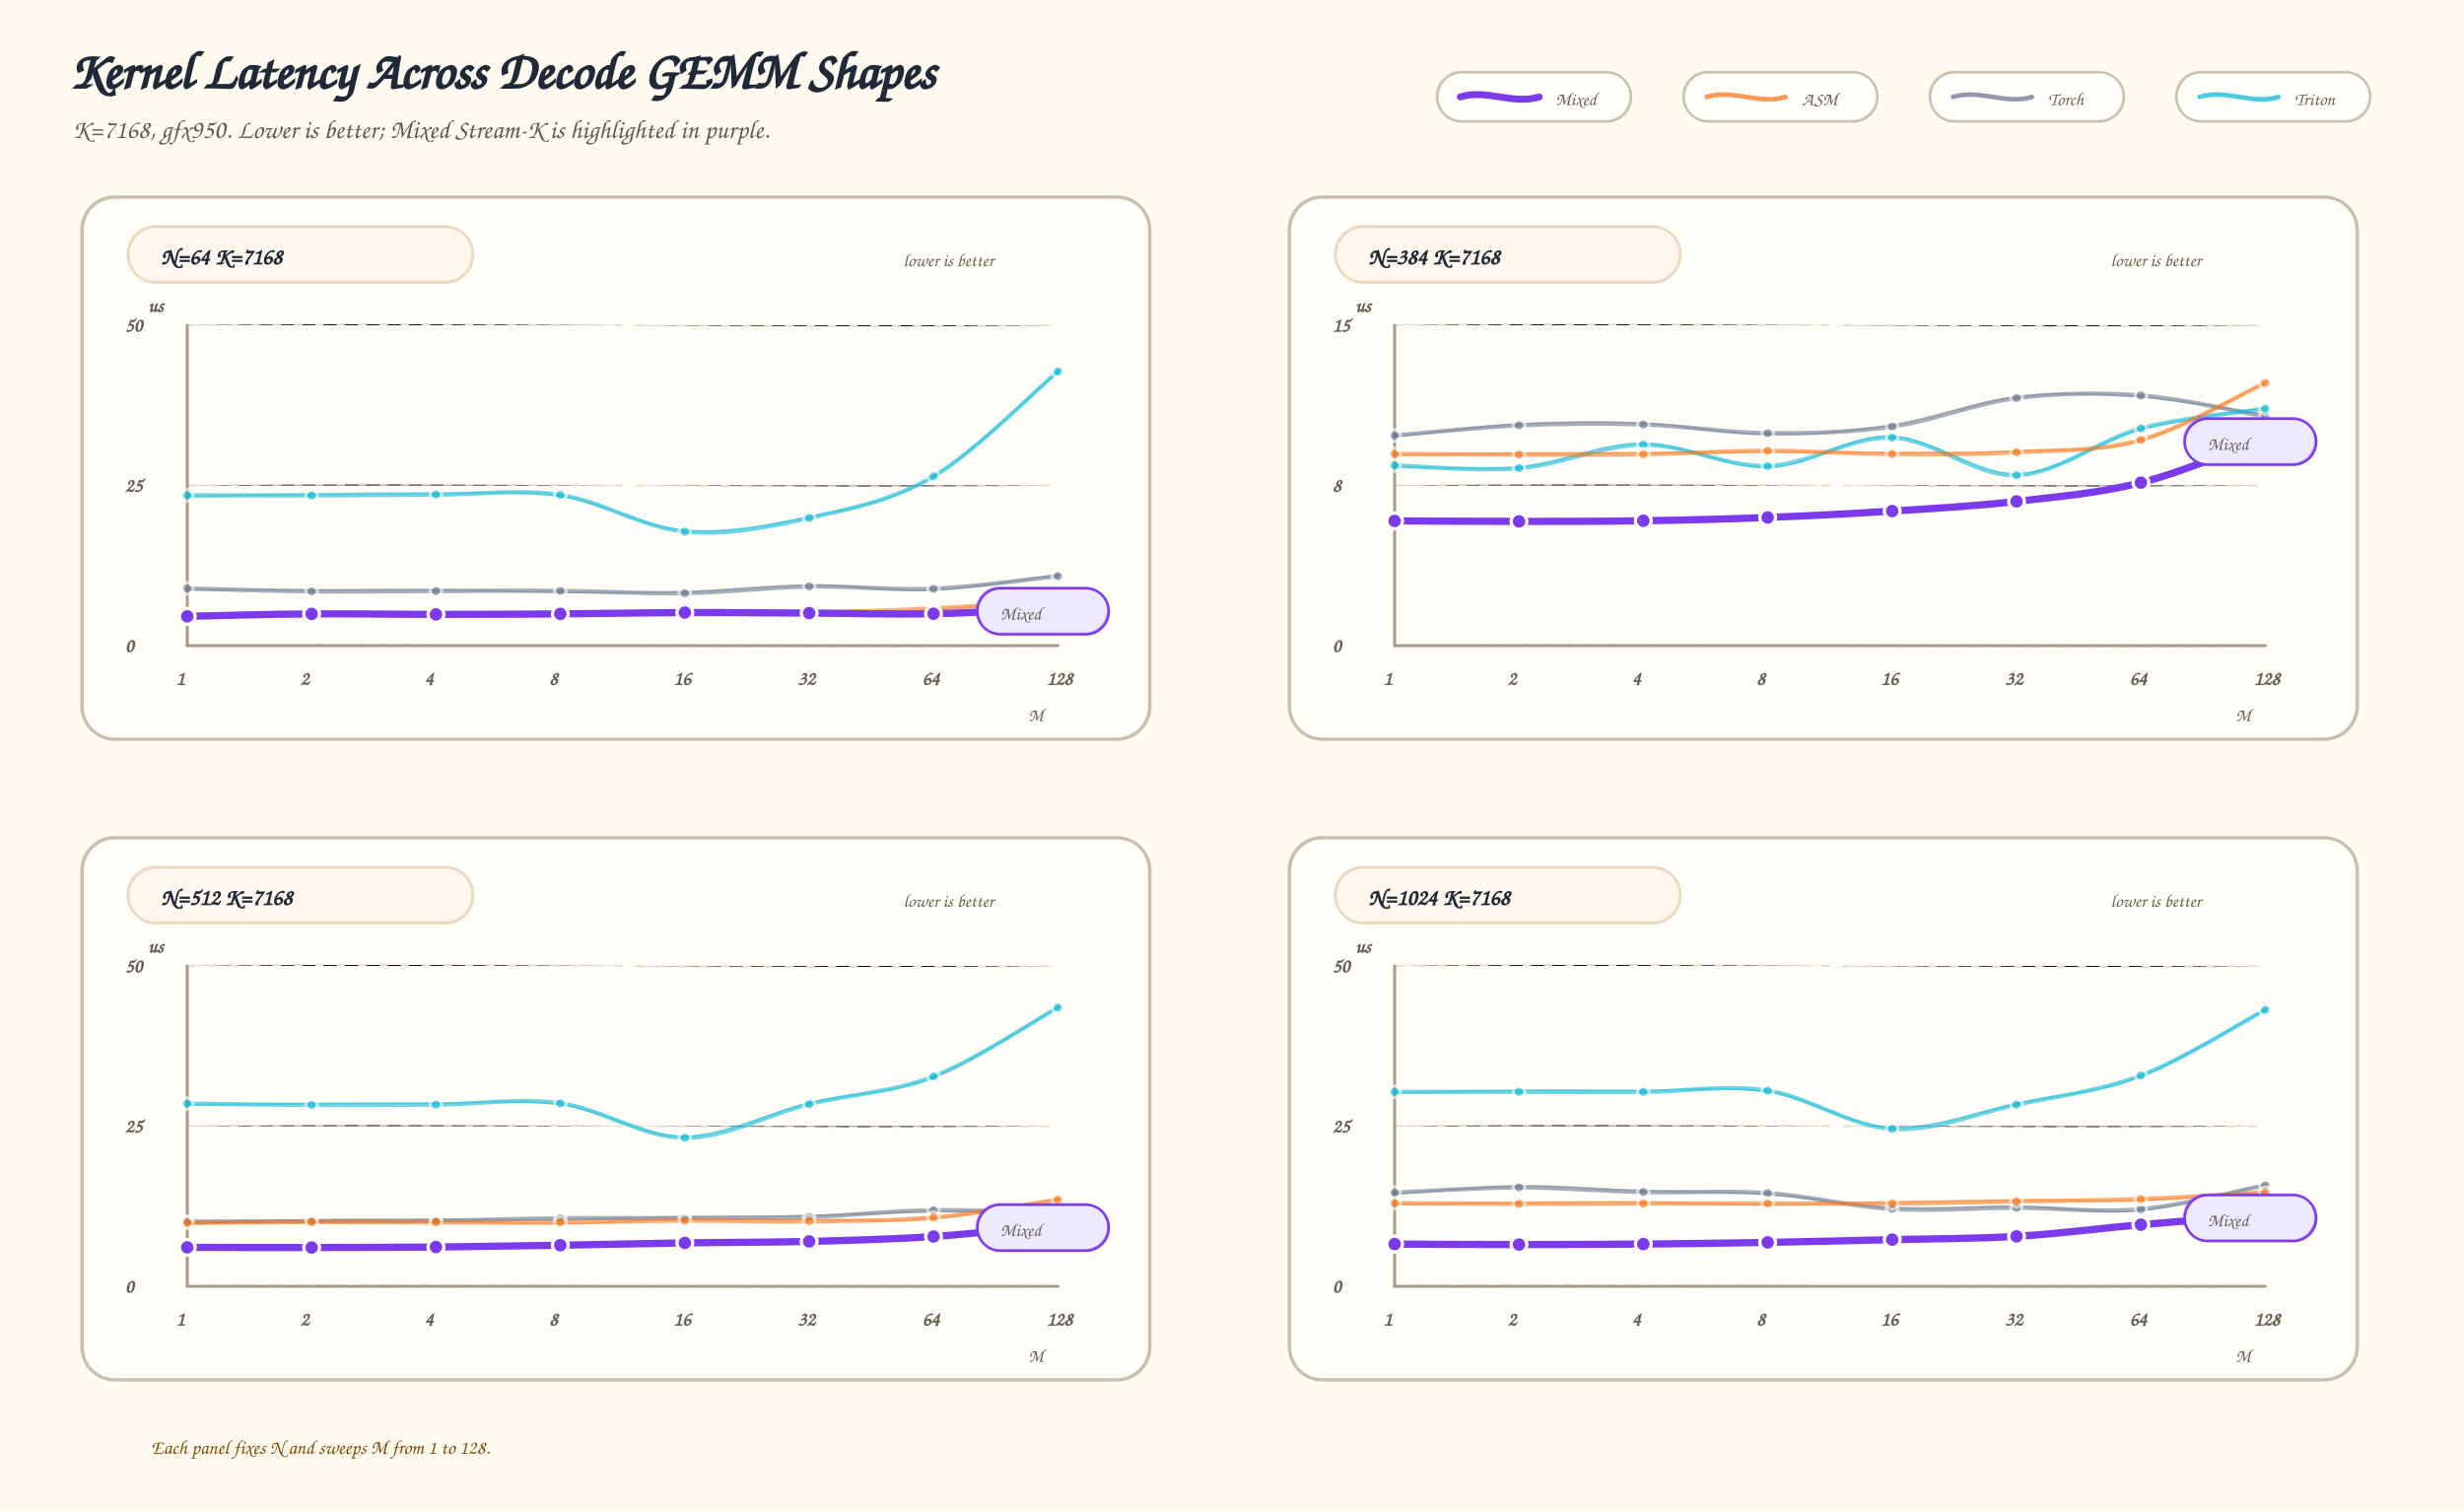
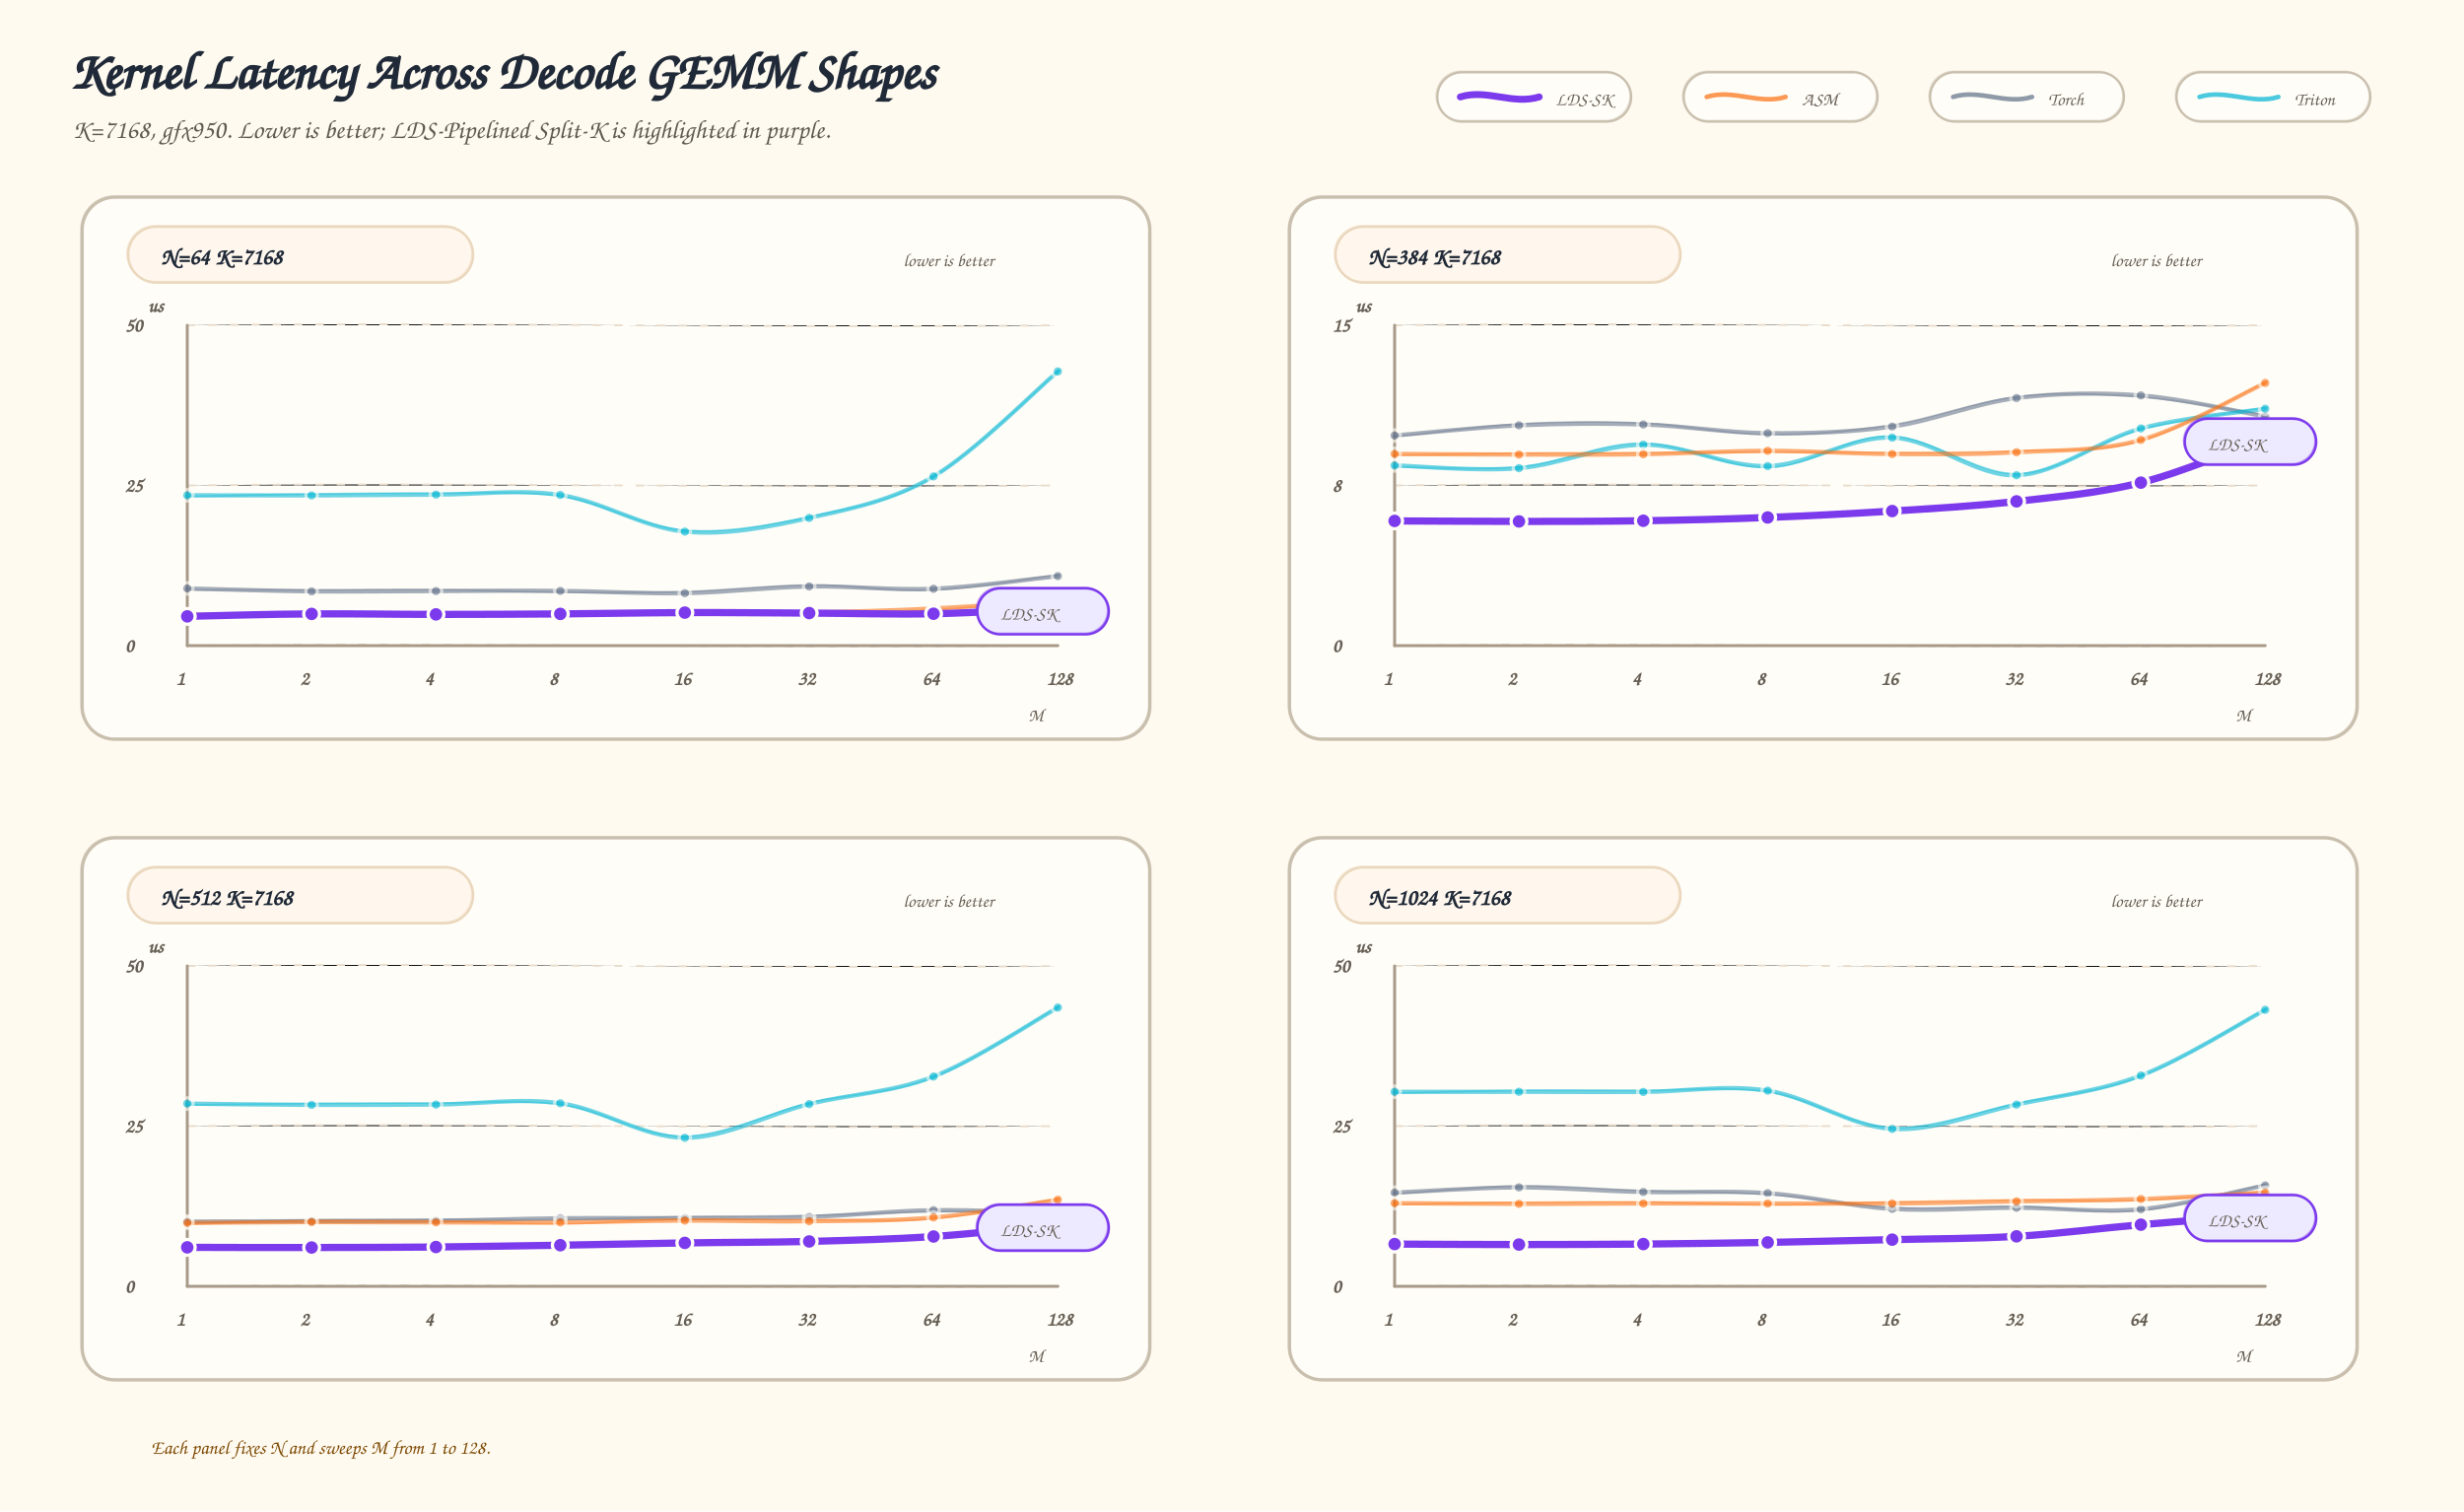
<svg xmlns="http://www.w3.org/2000/svg" width="1500" height="920" viewBox="0 0 1500 920" role="img" aria-labelledby="title desc">
  <defs>
    <marker id="arrow" markerWidth="10" markerHeight="10" refX="8" refY="4" orient="auto" markerUnits="strokeWidth">
      <path d="M0,0 C3,1 6,3 9,4 C6,5 3,7 0,8 Z" fill="#3f3f46" />
    </marker>
    <style>
    .bg{fill:#fffaf0}.paper{fill:#fffdf7;stroke:#c9bfae;stroke-width:2;rx:20}.stripe{fill:#fff7ed;opacity:.32}.plot{fill:#fffdf7;stroke:#c9bfae;stroke-width:2;rx:18}
    .title{font:800 32px "Comic Sans MS","Comic Neue","Chalkboard SE",cursive;fill:#1f2937}.subtitle{font:500 16px "Comic Sans MS","Comic Neue","Chalkboard SE",cursive;fill:#5f5a50}.section{font:800 18px "Comic Sans MS","Comic Neue","Chalkboard SE",cursive;fill:#1f2937}
    .label{font:700 14px "Comic Sans MS","Comic Neue","Chalkboard SE",cursive;fill:#1f2937}.small{font:500 13px "Comic Sans MS","Comic Neue","Chalkboard SE",cursive;fill:#5f5a50}.tiny{font:600 11px "Comic Sans MS","Comic Neue","Chalkboard SE",cursive;fill:#665f55}.axis{font:700 12px "Comic Sans MS","Comic Neue","Chalkboard SE",cursive;fill:#665f55}
    .num{font:800 18px "Comic Sans MS","Comic Neue","Chalkboard SE",cursive;fill:#1f2937}.stat{font:800 26px "Comic Sans MS","Comic Neue","Chalkboard SE",cursive;fill:#1f2937}.note{font:600 12px "Comic Sans MS","Comic Neue","Chalkboard SE",cursive;fill:#7c4a03}
    .grid{stroke:#e8dccd;stroke-width:1.15;stroke-dasharray:5 8}.axisline{stroke:#a89a89;stroke-width:1.8;stroke-linecap:round}
    .line{fill:none;stroke-linecap:round;stroke-linejoin:round}.dot{stroke:#fffdf7;stroke-width:2}.tag{fill:#fffdf7;stroke:#c9bfae;stroke-width:1.3;rx:8}
  </style>
  </defs>
  <rect class="bg" width="1500" height="920" />
  <text x="42" y="54" class="title">Kernel Latency Across Decode GEMM Shapes</text>
-   <text x="44" y="84" class="subtitle">K=7168, gfx950. Lower is better; Mixed Stream-K is highlighted in purple.</text>
+   <text x="44" y="84" class="subtitle">K=7168, gfx950. Lower is better; LDS-Pipelined Split-K is highlighted in purple.</text>
  <rect class="" x="875" y="44" width="118" height="30" rx="15" fill="#fffdf7" stroke="#c9bfae" stroke-width="1.4" />
  <rect x="874.3" y="43.4" width="118" height="30" rx="15" fill="none" stroke="#c9bfae" stroke-width="1" opacity="0.45" />
  <path class="line" d="M 889 59 C 905 54, 921 64, 937 59" stroke="#7c3aed" stroke-width="4.2" opacity="1" />
-   <text x="947" y="64" class="tiny">Mixed</text>
+   <text x="947" y="64" class="tiny">LDS-SK</text>
  <rect class="" x="1025" y="44" width="118" height="30" rx="15" fill="#fffdf7" stroke="#c9bfae" stroke-width="1.4" />
  <rect x="1024.3" y="43.4" width="118" height="30" rx="15" fill="none" stroke="#c9bfae" stroke-width="1" opacity="0.45" />
  <path class="line" d="M 1039 59 C 1055 54, 1071 64, 1087 59" stroke="#f97316" stroke-width="2.8" opacity="0.72" />
  <text x="1097" y="64" class="tiny">ASM</text>
  <rect class="" x="1175" y="44" width="118" height="30" rx="15" fill="#fffdf7" stroke="#c9bfae" stroke-width="1.4" />
  <rect x="1174.3" y="43.4" width="118" height="30" rx="15" fill="none" stroke="#c9bfae" stroke-width="1" opacity="0.45" />
  <path class="line" d="M 1189 59 C 1205 54, 1221 64, 1237 59" stroke="#64748b" stroke-width="2.8" opacity="0.72" />
  <text x="1247" y="64" class="tiny">Torch</text>
  <rect class="" x="1325" y="44" width="118" height="30" rx="15" fill="#fffdf7" stroke="#c9bfae" stroke-width="1.4" />
  <rect x="1324.3" y="43.4" width="118" height="30" rx="15" fill="none" stroke="#c9bfae" stroke-width="1" opacity="0.45" />
  <path class="line" d="M 1339 59 C 1355 54, 1371 64, 1387 59" stroke="#06b6d4" stroke-width="2.8" opacity="0.72" />
  <text x="1397" y="64" class="tiny">Triton</text>
  <rect class="" x="50" y="120" width="650" height="330" rx="20" fill="#fffdf7" stroke="#c9bfae" stroke-width="2" />
  <rect x="49.3" y="119.4" width="650" height="330" rx="20" fill="none" stroke="#c9bfae" stroke-width="1" opacity="0.45" />
  <rect class="" x="78" y="138" width="210" height="34" rx="17" fill="#fff7ed" stroke="#ead7bd" stroke-width="1.5" />
  <rect x="77.3" y="137.4" width="210" height="34" rx="17" fill="none" stroke="#ead7bd" stroke-width="1" opacity="0.45" />
  <text x="98" y="161" class="label">N=64  K=7168</text>
  <text x="550" y="162" class="tiny">lower is better</text>
  <path class="grid" d="M 114.0 393.0 C 290.7 391.0, 467.3 395.0, 644.0 393.0" />
  <text x="76" y="397" class="axis">0</text>
  <path class="grid" d="M 114.0 295.5 C 290.7 293.5, 467.3 297.5, 644.0 295.5" />
  <text x="76" y="299.5" class="axis">25</text>
  <path class="grid" d="M 114.0 198.0 C 290.7 196.0, 467.3 200.0, 644.0 198.0" />
  <text x="76" y="202" class="axis">50</text>
  <path class="axisline" d="M 114.0 393.0 L 644.0 393.0" />
  <path class="axisline" d="M 114.0 198.0 L 114.0 393.0" />
  <text x="90" y="190" class="axis">us</text>
  <text x="107.0" y="417" class="axis">1</text>
  <text x="182.714" y="417" class="axis">2</text>
  <text x="258.429" y="417" class="axis">4</text>
  <text x="334.143" y="417" class="axis">8</text>
  <text x="409.857" y="417" class="axis">16</text>
  <text x="485.571" y="417" class="axis">32</text>
  <text x="561.286" y="417" class="axis">64</text>
  <text x="637.0" y="417" class="axis">128</text>
  <text x="626" y="439" class="tiny">M</text>
  <path class="line" d="M 114.0,358.2 C 126.6,358.5 164.5,359.7 189.7,360.0 C 215.0,360.2 240.2,359.8 265.4,359.8 C 290.7,359.7 315.9,359.4 341.1,359.7 C 366.4,359.9 391.6,361.5 416.9,361.1 C 442.1,360.6 467.3,357.5 492.6,357.0 C 517.8,356.6 543.0,359.4 568.3,358.4 C 593.5,357.3 631.4,352.0 644.0,350.7" stroke="#64748b" stroke-width="2.6" opacity="0.58" />
  <path class="line" d="M 112.9,359.1 C 125.9,359.1 165.6,359.1 190.8,359.1 C 216.1,359.0 239.1,358.6 264.3,358.9 C 289.6,359.1 317.0,360.3 342.2,360.6 C 367.5,360.8 390.5,360.9 415.8,360.2 C 441.0,359.4 468.4,356.3 493.7,356.1 C 518.9,356.0 541.9,360.3 567.2,359.3 C 592.4,358.2 632.1,351.4 645.1,349.8" stroke="#64748b" stroke-width="1.1" opacity="0.35" />
  <circle class="dot" cx="114.0" cy="358.2" r="3.5" fill="#64748b" opacity="0.58" />
  <circle class="dot" cx="189.7" cy="360.0" r="3.5" fill="#64748b" opacity="0.58" />
  <circle class="dot" cx="265.4" cy="359.8" r="3.5" fill="#64748b" opacity="0.58" />
  <circle class="dot" cx="341.1" cy="359.7" r="3.5" fill="#64748b" opacity="0.58" />
  <circle class="dot" cx="416.9" cy="361.1" r="3.5" fill="#64748b" opacity="0.58" />
  <circle class="dot" cx="492.6" cy="357.0" r="3.5" fill="#64748b" opacity="0.58" />
  <circle class="dot" cx="568.3" cy="358.4" r="3.5" fill="#64748b" opacity="0.58" />
  <circle class="dot" cx="644.0" cy="350.7" r="3.5" fill="#64748b" opacity="0.58" />
  <path class="line" d="M 114.0,301.5 C 126.6,301.5 164.5,301.6 189.7,301.6 C 215.0,301.5 240.2,301.2 265.4,301.1 C 290.7,301.1 315.9,297.6 341.1,301.3 C 366.4,305.1 391.6,321.3 416.9,323.6 C 442.1,326.0 467.3,320.9 492.6,315.3 C 517.8,309.7 543.0,304.8 568.3,290.0 C 593.5,275.1 631.4,236.7 644.0,226.1" stroke="#06b6d4" stroke-width="2.6" opacity="0.58" />
  <path class="line" d="M 112.9,302.4 C 125.9,302.1 165.6,301.0 190.8,300.7 C 216.1,300.3 239.1,300.0 264.3,300.2 C 289.6,300.5 317.0,298.5 342.2,302.2 C 367.5,306.0 390.5,320.7 415.8,322.7 C 441.0,324.8 468.4,319.7 493.7,314.4 C 518.9,309.1 541.9,305.7 567.2,290.9 C 592.4,276.0 632.1,236.1 645.1,225.2" stroke="#06b6d4" stroke-width="1.1" opacity="0.35" />
  <circle class="dot" cx="114.0" cy="301.5" r="3.5" fill="#06b6d4" opacity="0.58" />
  <circle class="dot" cx="189.7" cy="301.6" r="3.5" fill="#06b6d4" opacity="0.58" />
  <circle class="dot" cx="265.4" cy="301.1" r="3.5" fill="#06b6d4" opacity="0.58" />
  <circle class="dot" cx="341.1" cy="301.3" r="3.5" fill="#06b6d4" opacity="0.58" />
  <circle class="dot" cx="416.9" cy="323.6" r="3.5" fill="#06b6d4" opacity="0.58" />
  <circle class="dot" cx="492.6" cy="315.3" r="3.5" fill="#06b6d4" opacity="0.58" />
  <circle class="dot" cx="568.3" cy="290.0" r="3.5" fill="#06b6d4" opacity="0.58" />
  <circle class="dot" cx="644.0" cy="226.1" r="3.5" fill="#06b6d4" opacity="0.58" />
  <path class="line" d="M 114.0,374.3 C 126.6,374.2 164.5,374.0 189.7,373.9 C 215.0,373.8 240.2,373.6 265.4,373.6 C 290.7,373.5 315.9,373.9 341.1,373.9 C 366.4,373.8 391.6,373.6 416.9,373.4 C 442.1,373.2 467.3,373.3 492.6,372.8 C 517.8,372.3 543.0,371.7 568.3,370.4 C 593.5,369.2 631.4,366.2 644.0,365.3" stroke="#f97316" stroke-width="2.6" opacity="0.58" />
  <path class="line" d="M 112.9,375.2 C 125.9,374.8 165.6,373.4 190.8,373.0 C 216.1,372.6 239.1,372.4 264.3,372.7 C 289.6,372.9 317.0,374.8 342.2,374.8 C 367.5,374.7 390.5,373.0 415.8,372.5 C 441.0,372.0 468.4,372.1 493.7,371.9 C 518.9,371.7 541.9,372.6 567.2,371.3 C 592.4,370.1 632.1,365.6 645.1,364.4" stroke="#f97316" stroke-width="1.1" opacity="0.35" />
  <circle class="dot" cx="114.0" cy="374.3" r="3.5" fill="#f97316" opacity="0.58" />
  <circle class="dot" cx="189.7" cy="373.9" r="3.5" fill="#f97316" opacity="0.58" />
  <circle class="dot" cx="265.4" cy="373.6" r="3.5" fill="#f97316" opacity="0.58" />
  <circle class="dot" cx="341.1" cy="373.9" r="3.5" fill="#f97316" opacity="0.58" />
  <circle class="dot" cx="416.9" cy="373.4" r="3.5" fill="#f97316" opacity="0.58" />
  <circle class="dot" cx="492.6" cy="372.8" r="3.5" fill="#f97316" opacity="0.58" />
  <circle class="dot" cx="568.3" cy="370.4" r="3.5" fill="#f97316" opacity="0.58" />
  <circle class="dot" cx="644.0" cy="365.3" r="3.5" fill="#f97316" opacity="0.58" />
  <path class="line" d="M 114.0,375.2 C 126.6,374.9 164.5,373.8 189.7,373.7 C 215.0,373.5 240.2,374.0 265.4,374.0 C 290.7,374.0 315.9,373.9 341.1,373.7 C 366.4,373.5 391.6,373.0 416.9,372.9 C 442.1,372.8 467.3,373.1 492.6,373.2 C 517.8,373.3 543.0,374.1 568.3,373.6 C 593.5,373.1 631.4,370.7 644.0,370.1" stroke="#7c3aed" stroke-width="4.4" opacity="1" />
  <path class="line" d="M 112.9,376.1 C 125.9,375.5 165.6,373.2 190.8,372.8 C 216.1,372.3 239.1,372.8 264.3,373.1 C 289.6,373.4 317.0,374.8 342.2,374.6 C 367.5,374.4 390.5,372.4 415.8,372.0 C 441.0,371.6 468.4,371.9 493.7,372.3 C 518.9,372.7 541.9,375.0 567.2,374.5 C 592.4,374.0 632.1,370.1 645.1,369.2" stroke="#7c3aed" stroke-width="1.1" opacity="0.35" />
  <circle class="dot" cx="114.0" cy="375.2" r="4.8" fill="#7c3aed" opacity="1" />
  <circle class="dot" cx="189.7" cy="373.7" r="4.8" fill="#7c3aed" opacity="1" />
  <circle class="dot" cx="265.4" cy="374.0" r="4.8" fill="#7c3aed" opacity="1" />
  <circle class="dot" cx="341.1" cy="373.7" r="4.8" fill="#7c3aed" opacity="1" />
  <circle class="dot" cx="416.9" cy="372.9" r="4.8" fill="#7c3aed" opacity="1" />
  <circle class="dot" cx="492.6" cy="373.2" r="4.8" fill="#7c3aed" opacity="1" />
  <circle class="dot" cx="568.3" cy="373.6" r="4.8" fill="#7c3aed" opacity="1" />
  <circle class="dot" cx="644.0" cy="370.1" r="4.8" fill="#7c3aed" opacity="1" />
  <rect class="" x="595" y="358.139" width="80" height="28" rx="14" fill="#ede9fe" stroke="#7c3aed" stroke-width="1.5" />
  <rect x="594.3" y="357.5" width="80" height="28" rx="14" fill="none" stroke="#7c3aed" stroke-width="1" opacity="0.45" />
-   <text x="609" y="377.139" class="tiny">Mixed</text>
+   <text x="609" y="377.139" class="tiny">LDS-SK</text>
  <rect class="" x="785" y="120" width="650" height="330" rx="20" fill="#fffdf7" stroke="#c9bfae" stroke-width="2" />
  <rect x="784.3" y="119.4" width="650" height="330" rx="20" fill="none" stroke="#c9bfae" stroke-width="1" opacity="0.45" />
  <rect class="" x="813" y="138" width="210" height="34" rx="17" fill="#fff7ed" stroke="#ead7bd" stroke-width="1.5" />
  <rect x="812.3" y="137.4" width="210" height="34" rx="17" fill="none" stroke="#ead7bd" stroke-width="1" opacity="0.45" />
  <text x="833" y="161" class="label">N=384  K=7168</text>
  <text x="1285" y="162" class="tiny">lower is better</text>
  <path class="grid" d="M 849.0 393.0 C 1025.7 391.0, 1202.3 395.0, 1379.0 393.0" />
  <text x="811" y="397" class="axis">0</text>
  <path class="grid" d="M 849.0 295.5 C 1025.7 293.5, 1202.3 297.5, 1379.0 295.5" />
  <text x="811" y="299.5" class="axis">8</text>
  <path class="grid" d="M 849.0 198.0 C 1025.7 196.0, 1202.3 200.0, 1379.0 198.0" />
  <text x="811" y="202" class="axis">15</text>
  <path class="axisline" d="M 849.0 393.0 L 1379.0 393.0" />
  <path class="axisline" d="M 849.0 198.0 L 849.0 393.0" />
  <text x="825" y="190" class="axis">us</text>
  <text x="842.0" y="417" class="axis">1</text>
  <text x="917.714" y="417" class="axis">2</text>
  <text x="993.429" y="417" class="axis">4</text>
  <text x="1069.143" y="417" class="axis">8</text>
  <text x="1144.857" y="417" class="axis">16</text>
  <text x="1220.571" y="417" class="axis">32</text>
  <text x="1296.286" y="417" class="axis">64</text>
  <text x="1372.0" y="417" class="axis">128</text>
  <text x="1361" y="439" class="tiny">M</text>
  <path class="line" d="M 849.0,265.1 C 861.6,264.1 899.5,260.1 924.7,258.9 C 950.0,257.8 975.2,257.6 1000.4,258.4 C 1025.7,259.2 1050.9,263.5 1076.1,263.7 C 1101.4,263.9 1126.6,263.2 1151.9,259.7 C 1177.1,256.1 1202.3,245.5 1227.6,242.3 C 1252.8,239.2 1278.0,238.9 1303.3,240.7 C 1328.5,242.6 1366.4,251.4 1379.0,253.5" stroke="#64748b" stroke-width="2.6" opacity="0.58" />
  <path class="line" d="M 847.9,266.0 C 860.9,264.7 900.6,259.5 925.8,258.0 C 951.1,256.6 974.1,256.4 999.3,257.5 C 1024.6,258.6 1052.0,264.4 1077.2,264.6 C 1102.5,264.8 1125.5,262.6 1150.8,258.8 C 1176.0,254.9 1203.4,244.3 1228.7,241.4 C 1253.9,238.6 1276.9,239.8 1302.2,241.6 C 1327.4,243.5 1367.1,250.8 1380.1,252.6" stroke="#64748b" stroke-width="1.1" opacity="0.35" />
  <circle class="dot" cx="849.0" cy="265.1" r="3.5" fill="#64748b" opacity="0.58" />
  <circle class="dot" cx="924.7" cy="258.9" r="3.5" fill="#64748b" opacity="0.58" />
  <circle class="dot" cx="1000.4" cy="258.4" r="3.5" fill="#64748b" opacity="0.58" />
  <circle class="dot" cx="1076.1" cy="263.7" r="3.5" fill="#64748b" opacity="0.58" />
  <circle class="dot" cx="1151.9" cy="259.7" r="3.5" fill="#64748b" opacity="0.58" />
  <circle class="dot" cx="1227.6" cy="242.3" r="3.5" fill="#64748b" opacity="0.58" />
  <circle class="dot" cx="1303.3" cy="240.7" r="3.5" fill="#64748b" opacity="0.58" />
  <circle class="dot" cx="1379.0" cy="253.5" r="3.5" fill="#64748b" opacity="0.58" />
  <path class="line" d="M 849.0,283.3 C 861.6,283.6 899.5,287.1 924.7,285.0 C 950.0,282.9 975.2,270.9 1000.4,270.7 C 1025.7,270.5 1050.9,284.4 1076.1,283.7 C 1101.4,283.0 1126.6,265.4 1151.9,266.4 C 1177.1,267.3 1202.3,290.2 1227.6,289.3 C 1252.8,288.4 1278.0,267.6 1303.3,260.8 C 1328.5,254.1 1366.4,250.8 1379.0,248.8" stroke="#06b6d4" stroke-width="2.6" opacity="0.58" />
  <path class="line" d="M 847.9,284.2 C 860.9,284.2 900.6,286.5 925.8,284.1 C 951.1,281.7 974.1,269.7 999.3,269.8 C 1024.6,269.9 1052.0,285.3 1077.2,284.6 C 1102.5,283.9 1125.5,264.8 1150.8,265.5 C 1176.0,266.1 1203.4,289.0 1228.7,288.4 C 1253.9,287.8 1276.9,268.5 1302.2,261.7 C 1327.4,255.0 1367.1,250.2 1380.1,247.9" stroke="#06b6d4" stroke-width="1.1" opacity="0.35" />
  <circle class="dot" cx="849.0" cy="283.3" r="3.5" fill="#06b6d4" opacity="0.58" />
  <circle class="dot" cx="924.7" cy="285.0" r="3.5" fill="#06b6d4" opacity="0.58" />
  <circle class="dot" cx="1000.4" cy="270.7" r="3.5" fill="#06b6d4" opacity="0.58" />
  <circle class="dot" cx="1076.1" cy="283.7" r="3.5" fill="#06b6d4" opacity="0.58" />
  <circle class="dot" cx="1151.9" cy="266.4" r="3.5" fill="#06b6d4" opacity="0.58" />
  <circle class="dot" cx="1227.6" cy="289.3" r="3.5" fill="#06b6d4" opacity="0.58" />
  <circle class="dot" cx="1303.3" cy="260.8" r="3.5" fill="#06b6d4" opacity="0.58" />
  <circle class="dot" cx="1379.0" cy="248.8" r="3.5" fill="#06b6d4" opacity="0.58" />
  <path class="line" d="M 849.0,276.3 C 861.6,276.4 899.5,276.7 924.7,276.7 C 950.0,276.7 975.2,276.9 1000.4,276.5 C 1025.7,276.1 1050.9,274.5 1076.1,274.4 C 1101.4,274.4 1126.6,276.2 1151.9,276.4 C 1177.1,276.5 1202.3,276.8 1227.6,275.3 C 1252.8,273.9 1278.0,274.8 1303.3,267.8 C 1328.5,260.8 1366.4,238.9 1379.0,233.1" stroke="#f97316" stroke-width="2.6" opacity="0.58" />
  <path class="line" d="M 847.9,277.2 C 860.9,277.0 900.6,276.1 925.8,275.8 C 951.1,275.5 974.1,275.7 999.3,275.6 C 1024.6,275.5 1052.0,275.4 1077.2,275.3 C 1102.5,275.3 1125.5,275.6 1150.8,275.5 C 1176.0,275.3 1203.4,275.6 1228.7,274.4 C 1253.9,273.3 1276.9,275.7 1302.2,268.7 C 1327.4,261.7 1367.1,238.3 1380.1,232.2" stroke="#f97316" stroke-width="1.1" opacity="0.35" />
  <circle class="dot" cx="849.0" cy="276.3" r="3.5" fill="#f97316" opacity="0.58" />
  <circle class="dot" cx="924.7" cy="276.7" r="3.5" fill="#f97316" opacity="0.58" />
  <circle class="dot" cx="1000.4" cy="276.5" r="3.5" fill="#f97316" opacity="0.58" />
  <circle class="dot" cx="1076.1" cy="274.4" r="3.5" fill="#f97316" opacity="0.58" />
  <circle class="dot" cx="1151.9" cy="276.4" r="3.5" fill="#f97316" opacity="0.58" />
  <circle class="dot" cx="1227.6" cy="275.3" r="3.5" fill="#f97316" opacity="0.58" />
  <circle class="dot" cx="1303.3" cy="267.8" r="3.5" fill="#f97316" opacity="0.58" />
  <circle class="dot" cx="1379.0" cy="233.1" r="3.5" fill="#f97316" opacity="0.58" />
  <path class="line" d="M 849.0,317.1 C 861.6,317.1 899.5,317.4 924.7,317.4 C 950.0,317.4 975.2,317.4 1000.4,317.0 C 1025.7,316.6 1050.9,316.0 1076.1,315.0 C 1101.4,314.0 1126.6,312.7 1151.9,311.1 C 1177.1,309.5 1202.3,308.1 1227.6,305.2 C 1252.8,302.3 1278.0,300.2 1303.3,293.8 C 1328.5,287.5 1366.4,271.4 1379.0,266.9" stroke="#7c3aed" stroke-width="4.4" opacity="1" />
  <path class="line" d="M 847.9,318.0 C 860.9,317.7 900.6,316.8 925.8,316.5 C 951.1,316.2 974.1,316.2 999.3,316.1 C 1024.6,316.0 1052.0,316.9 1077.2,315.9 C 1102.5,314.9 1125.5,312.1 1150.8,310.2 C 1176.0,308.3 1203.4,306.9 1228.7,304.3 C 1253.9,301.7 1276.9,301.1 1302.2,294.7 C 1327.4,288.4 1367.1,270.8 1380.1,266.0" stroke="#7c3aed" stroke-width="1.1" opacity="0.35" />
  <circle class="dot" cx="849.0" cy="317.1" r="4.8" fill="#7c3aed" opacity="1" />
  <circle class="dot" cx="924.7" cy="317.4" r="4.8" fill="#7c3aed" opacity="1" />
  <circle class="dot" cx="1000.4" cy="317.0" r="4.8" fill="#7c3aed" opacity="1" />
  <circle class="dot" cx="1076.1" cy="315.0" r="4.8" fill="#7c3aed" opacity="1" />
  <circle class="dot" cx="1151.9" cy="311.1" r="4.8" fill="#7c3aed" opacity="1" />
  <circle class="dot" cx="1227.6" cy="305.2" r="4.8" fill="#7c3aed" opacity="1" />
  <circle class="dot" cx="1303.3" cy="293.8" r="4.8" fill="#7c3aed" opacity="1" />
  <circle class="dot" cx="1379.0" cy="266.9" r="4.8" fill="#7c3aed" opacity="1" />
  <rect class="" x="1330" y="254.906" width="80" height="28" rx="14" fill="#ede9fe" stroke="#7c3aed" stroke-width="1.5" />
  <rect x="1329.3" y="254.3" width="80" height="28" rx="14" fill="none" stroke="#7c3aed" stroke-width="1" opacity="0.45" />
-   <text x="1344" y="273.906" class="tiny">Mixed</text>
+   <text x="1344" y="273.906" class="tiny">LDS-SK</text>
  <rect class="" x="50" y="510" width="650" height="330" rx="20" fill="#fffdf7" stroke="#c9bfae" stroke-width="2" />
  <rect x="49.3" y="509.4" width="650" height="330" rx="20" fill="none" stroke="#c9bfae" stroke-width="1" opacity="0.45" />
  <rect class="" x="78" y="528" width="210" height="34" rx="17" fill="#fff7ed" stroke="#ead7bd" stroke-width="1.5" />
  <rect x="77.3" y="527.4" width="210" height="34" rx="17" fill="none" stroke="#ead7bd" stroke-width="1" opacity="0.45" />
  <text x="98" y="551" class="label">N=512  K=7168</text>
  <text x="550" y="552" class="tiny">lower is better</text>
  <path class="grid" d="M 114.0 783.0 C 290.7 781.0, 467.3 785.0, 644.0 783.0" />
  <text x="76" y="787" class="axis">0</text>
  <path class="grid" d="M 114.0 685.5 C 290.7 683.5, 467.3 687.5, 644.0 685.5" />
  <text x="76" y="689.5" class="axis">25</text>
  <path class="grid" d="M 114.0 588.0 C 290.7 586.0, 467.3 590.0, 644.0 588.0" />
  <text x="76" y="592" class="axis">50</text>
  <path class="axisline" d="M 114.0 783.0 L 644.0 783.0" />
  <path class="axisline" d="M 114.0 588.0 L 114.0 783.0" />
  <text x="90" y="580" class="axis">us</text>
  <text x="107.0" y="807" class="axis">1</text>
  <text x="182.714" y="807" class="axis">2</text>
  <text x="258.429" y="807" class="axis">4</text>
  <text x="334.143" y="807" class="axis">8</text>
  <text x="409.857" y="807" class="axis">16</text>
  <text x="485.571" y="807" class="axis">32</text>
  <text x="561.286" y="807" class="axis">64</text>
  <text x="637.0" y="807" class="axis">128</text>
  <text x="626" y="829" class="tiny">M</text>
  <path class="line" d="M 114.0,743.6 C 126.6,743.6 164.5,743.5 189.7,743.4 C 215.0,743.3 240.2,743.5 265.4,743.1 C 290.7,742.8 315.9,741.9 341.1,741.6 C 366.4,741.3 391.6,741.7 416.9,741.5 C 442.1,741.4 467.3,741.7 492.6,740.8 C 517.8,740.0 543.0,737.0 568.3,736.7 C 593.5,736.3 631.4,738.4 644.0,738.8" stroke="#64748b" stroke-width="2.6" opacity="0.58" />
  <path class="line" d="M 112.9,744.5 C 125.9,744.2 165.6,742.9 190.8,742.5 C 216.1,742.1 239.1,742.3 264.3,742.2 C 289.6,742.2 317.0,742.8 342.2,742.5 C 367.5,742.2 390.5,741.1 415.8,740.6 C 441.0,740.2 468.4,740.5 493.7,739.9 C 518.9,739.4 541.9,737.9 567.2,737.6 C 592.4,737.2 632.1,737.8 645.1,737.9" stroke="#64748b" stroke-width="1.1" opacity="0.35" />
  <circle class="dot" cx="114.0" cy="743.6" r="3.5" fill="#64748b" opacity="0.58" />
  <circle class="dot" cx="189.7" cy="743.4" r="3.5" fill="#64748b" opacity="0.58" />
  <circle class="dot" cx="265.4" cy="743.1" r="3.5" fill="#64748b" opacity="0.58" />
  <circle class="dot" cx="341.1" cy="741.6" r="3.5" fill="#64748b" opacity="0.58" />
  <circle class="dot" cx="416.9" cy="741.5" r="3.5" fill="#64748b" opacity="0.58" />
  <circle class="dot" cx="492.6" cy="740.8" r="3.5" fill="#64748b" opacity="0.58" />
  <circle class="dot" cx="568.3" cy="736.7" r="3.5" fill="#64748b" opacity="0.58" />
  <circle class="dot" cx="644.0" cy="738.8" r="3.5" fill="#64748b" opacity="0.58" />
  <path class="line" d="M 114.0,671.8 C 126.6,672.0 164.5,672.5 189.7,672.6 C 215.0,672.7 240.2,672.5 265.4,672.4 C 290.7,672.2 315.9,668.2 341.1,671.6 C 366.4,675.0 391.6,692.5 416.9,692.6 C 442.1,692.7 467.3,678.3 492.6,672.1 C 517.8,665.9 543.0,665.1 568.3,655.3 C 593.5,645.5 631.4,620.3 644.0,613.3" stroke="#06b6d4" stroke-width="2.6" opacity="0.58" />
  <path class="line" d="M 112.9,672.7 C 125.9,672.6 165.6,671.9 190.8,671.7 C 216.1,671.5 239.1,671.3 264.3,671.5 C 289.6,671.6 317.0,669.1 342.2,672.5 C 367.5,675.9 390.5,691.9 415.8,691.7 C 441.0,691.5 468.4,677.1 493.7,671.2 C 518.9,665.3 541.9,666.0 567.2,656.2 C 592.4,646.4 632.1,619.7 645.1,612.4" stroke="#06b6d4" stroke-width="1.1" opacity="0.35" />
  <circle class="dot" cx="114.0" cy="671.8" r="3.5" fill="#06b6d4" opacity="0.58" />
  <circle class="dot" cx="189.7" cy="672.6" r="3.5" fill="#06b6d4" opacity="0.58" />
  <circle class="dot" cx="265.4" cy="672.4" r="3.5" fill="#06b6d4" opacity="0.58" />
  <circle class="dot" cx="341.1" cy="671.6" r="3.5" fill="#06b6d4" opacity="0.58" />
  <circle class="dot" cx="416.9" cy="692.6" r="3.5" fill="#06b6d4" opacity="0.58" />
  <circle class="dot" cx="492.6" cy="672.1" r="3.5" fill="#06b6d4" opacity="0.58" />
  <circle class="dot" cx="568.3" cy="655.3" r="3.5" fill="#06b6d4" opacity="0.58" />
  <circle class="dot" cx="644.0" cy="613.3" r="3.5" fill="#06b6d4" opacity="0.58" />
  <path class="line" d="M 114.0,744.4 C 126.6,744.3 164.5,744.0 189.7,743.9 C 215.0,743.9 240.2,744.1 265.4,744.1 C 290.7,744.2 315.9,744.3 341.1,744.1 C 366.4,743.9 391.6,743.1 416.9,743.0 C 442.1,742.9 467.3,743.8 492.6,743.4 C 517.8,743.1 543.0,743.3 568.3,741.1 C 593.5,739.0 631.4,732.1 644.0,730.3" stroke="#f97316" stroke-width="2.6" opacity="0.58" />
  <path class="line" d="M 112.9,745.3 C 125.9,744.9 165.6,743.4 190.8,743.0 C 216.1,742.7 239.1,742.9 264.3,743.2 C 289.6,743.6 317.0,745.2 342.2,745.0 C 367.5,744.8 390.5,742.5 415.8,742.1 C 441.0,741.7 468.4,742.6 493.7,742.5 C 518.9,742.5 541.9,744.2 567.2,742.0 C 592.4,739.9 632.1,731.5 645.1,729.4" stroke="#f97316" stroke-width="1.1" opacity="0.35" />
  <circle class="dot" cx="114.0" cy="744.4" r="3.5" fill="#f97316" opacity="0.58" />
  <circle class="dot" cx="189.7" cy="743.9" r="3.5" fill="#f97316" opacity="0.58" />
  <circle class="dot" cx="265.4" cy="744.1" r="3.5" fill="#f97316" opacity="0.58" />
  <circle class="dot" cx="341.1" cy="744.1" r="3.5" fill="#f97316" opacity="0.58" />
  <circle class="dot" cx="416.9" cy="743.0" r="3.5" fill="#f97316" opacity="0.58" />
  <circle class="dot" cx="492.6" cy="743.4" r="3.5" fill="#f97316" opacity="0.58" />
  <circle class="dot" cx="568.3" cy="741.1" r="3.5" fill="#f97316" opacity="0.58" />
  <circle class="dot" cx="644.0" cy="730.3" r="3.5" fill="#f97316" opacity="0.58" />
  <path class="line" d="M 114.0,759.3 C 126.6,759.3 164.5,759.5 189.7,759.4 C 215.0,759.4 240.2,759.3 265.4,759.1 C 290.7,758.8 315.9,758.4 341.1,758.0 C 366.4,757.6 391.6,757.0 416.9,756.6 C 442.1,756.2 467.3,756.3 492.6,755.7 C 517.8,755.0 543.0,754.4 568.3,752.7 C 593.5,751.0 631.4,746.6 644.0,745.4" stroke="#7c3aed" stroke-width="4.4" opacity="1" />
  <path class="line" d="M 112.9,760.2 C 125.9,759.9 165.6,758.9 190.8,758.5 C 216.1,758.2 239.1,758.1 264.3,758.2 C 289.6,758.2 317.0,759.3 342.2,758.9 C 367.5,758.5 390.5,756.4 415.8,755.7 C 441.0,755.0 468.4,755.1 493.7,754.8 C 518.9,754.4 541.9,755.3 567.2,753.6 C 592.4,751.9 632.1,746.0 645.1,744.5" stroke="#7c3aed" stroke-width="1.1" opacity="0.35" />
  <circle class="dot" cx="114.0" cy="759.3" r="4.8" fill="#7c3aed" opacity="1" />
  <circle class="dot" cx="189.7" cy="759.4" r="4.8" fill="#7c3aed" opacity="1" />
  <circle class="dot" cx="265.4" cy="759.1" r="4.8" fill="#7c3aed" opacity="1" />
  <circle class="dot" cx="341.1" cy="758.0" r="4.8" fill="#7c3aed" opacity="1" />
  <circle class="dot" cx="416.9" cy="756.6" r="4.8" fill="#7c3aed" opacity="1" />
  <circle class="dot" cx="492.6" cy="755.7" r="4.8" fill="#7c3aed" opacity="1" />
  <circle class="dot" cx="568.3" cy="752.7" r="4.8" fill="#7c3aed" opacity="1" />
  <circle class="dot" cx="644.0" cy="745.4" r="4.8" fill="#7c3aed" opacity="1" />
  <rect class="" x="595" y="733.358" width="80" height="28" rx="14" fill="#ede9fe" stroke="#7c3aed" stroke-width="1.5" />
  <rect x="594.3" y="732.8" width="80" height="28" rx="14" fill="none" stroke="#7c3aed" stroke-width="1" opacity="0.45" />
-   <text x="609" y="752.358" class="tiny">Mixed</text>
+   <text x="609" y="752.358" class="tiny">LDS-SK</text>
  <rect class="" x="785" y="510" width="650" height="330" rx="20" fill="#fffdf7" stroke="#c9bfae" stroke-width="2" />
  <rect x="784.3" y="509.4" width="650" height="330" rx="20" fill="none" stroke="#c9bfae" stroke-width="1" opacity="0.45" />
  <rect class="" x="813" y="528" width="210" height="34" rx="17" fill="#fff7ed" stroke="#ead7bd" stroke-width="1.5" />
  <rect x="812.3" y="527.4" width="210" height="34" rx="17" fill="none" stroke="#ead7bd" stroke-width="1" opacity="0.45" />
  <text x="833" y="551" class="label">N=1024  K=7168</text>
  <text x="1285" y="552" class="tiny">lower is better</text>
  <path class="grid" d="M 849.0 783.0 C 1025.7 781.0, 1202.3 785.0, 1379.0 783.0" />
  <text x="811" y="787" class="axis">0</text>
  <path class="grid" d="M 849.0 685.5 C 1025.7 683.5, 1202.3 687.5, 1379.0 685.5" />
  <text x="811" y="689.5" class="axis">25</text>
  <path class="grid" d="M 849.0 588.0 C 1025.7 586.0, 1202.3 590.0, 1379.0 588.0" />
  <text x="811" y="592" class="axis">50</text>
  <path class="axisline" d="M 849.0 783.0 L 1379.0 783.0" />
  <path class="axisline" d="M 849.0 588.0 L 849.0 783.0" />
  <text x="825" y="580" class="axis">us</text>
  <text x="842.0" y="807" class="axis">1</text>
  <text x="917.714" y="807" class="axis">2</text>
  <text x="993.429" y="807" class="axis">4</text>
  <text x="1069.143" y="807" class="axis">8</text>
  <text x="1144.857" y="807" class="axis">16</text>
  <text x="1220.571" y="807" class="axis">32</text>
  <text x="1296.286" y="807" class="axis">64</text>
  <text x="1372.0" y="807" class="axis">128</text>
  <text x="1361" y="829" class="tiny">M</text>
  <path class="line" d="M 849.0,726.0 C 861.6,725.5 899.5,722.9 924.7,722.8 C 950.0,722.8 975.2,725.1 1000.4,725.6 C 1025.7,726.2 1050.9,724.6 1076.1,726.3 C 1101.4,728.0 1126.6,734.5 1151.9,735.9 C 1177.1,737.4 1202.3,735.2 1227.6,735.2 C 1252.8,735.2 1278.0,738.3 1303.3,736.1 C 1328.5,733.8 1366.4,724.0 1379.0,721.6" stroke="#64748b" stroke-width="2.6" opacity="0.58" />
  <path class="line" d="M 847.9,726.9 C 860.9,726.1 900.6,722.3 925.8,721.9 C 951.1,721.6 974.1,723.9 999.3,724.7 C 1024.6,725.6 1052.0,725.5 1077.2,727.2 C 1102.5,728.9 1125.5,733.9 1150.8,735.0 C 1176.0,736.2 1203.4,734.0 1228.7,734.3 C 1253.9,734.6 1276.9,739.2 1302.2,737.0 C 1327.4,734.7 1367.1,723.4 1380.1,720.7" stroke="#64748b" stroke-width="1.1" opacity="0.35" />
  <circle class="dot" cx="849.0" cy="726.0" r="3.5" fill="#64748b" opacity="0.58" />
  <circle class="dot" cx="924.7" cy="722.8" r="3.5" fill="#64748b" opacity="0.58" />
  <circle class="dot" cx="1000.4" cy="725.6" r="3.5" fill="#64748b" opacity="0.58" />
  <circle class="dot" cx="1076.1" cy="726.3" r="3.5" fill="#64748b" opacity="0.58" />
  <circle class="dot" cx="1151.9" cy="735.9" r="3.5" fill="#64748b" opacity="0.58" />
  <circle class="dot" cx="1227.6" cy="735.2" r="3.5" fill="#64748b" opacity="0.58" />
  <circle class="dot" cx="1303.3" cy="736.1" r="3.5" fill="#64748b" opacity="0.58" />
  <circle class="dot" cx="1379.0" cy="721.6" r="3.5" fill="#64748b" opacity="0.58" />
  <path class="line" d="M 849.0,664.6 C 861.6,664.6 899.5,664.6 924.7,664.6 C 950.0,664.6 975.2,664.8 1000.4,664.7 C 1025.7,664.5 1050.9,660.1 1076.1,663.9 C 1101.4,667.7 1126.6,685.8 1151.9,687.2 C 1177.1,688.7 1202.3,677.9 1227.6,672.4 C 1252.8,667.0 1278.0,664.3 1303.3,654.7 C 1328.5,645.1 1366.4,621.4 1379.0,614.7" stroke="#06b6d4" stroke-width="2.6" opacity="0.58" />
  <path class="line" d="M 847.9,665.5 C 860.9,665.2 900.6,664.0 925.8,663.7 C 951.1,663.4 974.1,663.6 999.3,663.8 C 1024.6,663.9 1052.0,661.0 1077.2,664.8 C 1102.5,668.6 1125.5,685.2 1150.8,686.3 C 1176.0,687.5 1203.4,676.7 1228.7,671.5 C 1253.9,666.4 1276.9,665.2 1302.2,655.6 C 1327.4,646.0 1367.1,620.8 1380.1,613.8" stroke="#06b6d4" stroke-width="1.1" opacity="0.35" />
  <circle class="dot" cx="849.0" cy="664.6" r="3.5" fill="#06b6d4" opacity="0.58" />
  <circle class="dot" cx="924.7" cy="664.6" r="3.5" fill="#06b6d4" opacity="0.58" />
  <circle class="dot" cx="1000.4" cy="664.7" r="3.5" fill="#06b6d4" opacity="0.58" />
  <circle class="dot" cx="1076.1" cy="663.9" r="3.5" fill="#06b6d4" opacity="0.58" />
  <circle class="dot" cx="1151.9" cy="687.2" r="3.5" fill="#06b6d4" opacity="0.58" />
  <circle class="dot" cx="1227.6" cy="672.4" r="3.5" fill="#06b6d4" opacity="0.58" />
  <circle class="dot" cx="1303.3" cy="654.7" r="3.5" fill="#06b6d4" opacity="0.58" />
  <circle class="dot" cx="1379.0" cy="614.7" r="3.5" fill="#06b6d4" opacity="0.58" />
  <path class="line" d="M 849.0,732.4 C 861.6,732.5 899.5,732.8 924.7,732.8 C 950.0,732.9 975.2,732.6 1000.4,732.6 C 1025.7,732.5 1050.9,732.6 1076.1,732.6 C 1101.4,732.6 1126.6,732.8 1151.9,732.6 C 1177.1,732.4 1202.3,731.8 1227.6,731.3 C 1252.8,730.9 1278.0,730.8 1303.3,729.9 C 1328.5,729.0 1366.4,726.6 1379.0,726.0" stroke="#f97316" stroke-width="2.6" opacity="0.58" />
  <path class="line" d="M 847.9,733.3 C 860.9,733.1 900.6,732.2 925.8,731.9 C 951.1,731.7 974.1,731.4 999.3,731.7 C 1024.6,731.9 1052.0,733.5 1077.2,733.5 C 1102.5,733.5 1125.5,732.2 1150.8,731.7 C 1176.0,731.2 1203.4,730.6 1228.7,730.4 C 1253.9,730.3 1276.9,731.7 1302.2,730.8 C 1327.4,729.9 1367.1,726.0 1380.1,725.1" stroke="#f97316" stroke-width="1.1" opacity="0.35" />
  <circle class="dot" cx="849.0" cy="732.4" r="3.5" fill="#f97316" opacity="0.58" />
  <circle class="dot" cx="924.7" cy="732.8" r="3.5" fill="#f97316" opacity="0.58" />
  <circle class="dot" cx="1000.4" cy="732.6" r="3.5" fill="#f97316" opacity="0.58" />
  <circle class="dot" cx="1076.1" cy="732.6" r="3.5" fill="#f97316" opacity="0.58" />
  <circle class="dot" cx="1151.9" cy="732.6" r="3.5" fill="#f97316" opacity="0.58" />
  <circle class="dot" cx="1227.6" cy="731.3" r="3.5" fill="#f97316" opacity="0.58" />
  <circle class="dot" cx="1303.3" cy="729.9" r="3.5" fill="#f97316" opacity="0.58" />
  <circle class="dot" cx="1379.0" cy="726.0" r="3.5" fill="#f97316" opacity="0.58" />
  <path class="line" d="M 849.0,757.3 C 861.6,757.4 899.5,757.6 924.7,757.6 C 950.0,757.6 975.2,757.5 1000.4,757.3 C 1025.7,757.1 1050.9,756.7 1076.1,756.3 C 1101.4,755.8 1126.6,755.2 1151.9,754.6 C 1177.1,754.0 1202.3,754.1 1227.6,752.6 C 1252.8,751.1 1278.0,747.7 1303.3,745.5 C 1328.5,743.3 1366.4,740.5 1379.0,739.5" stroke="#7c3aed" stroke-width="4.4" opacity="1" />
  <path class="line" d="M 847.9,758.2 C 860.9,758.0 900.6,757.0 925.8,756.7 C 951.1,756.4 974.1,756.3 999.3,756.4 C 1024.6,756.5 1052.0,757.6 1077.2,757.2 C 1102.5,756.7 1125.5,754.6 1150.8,753.7 C 1176.0,752.8 1203.4,752.9 1228.7,751.7 C 1253.9,750.5 1276.9,748.6 1302.2,746.4 C 1327.4,744.2 1367.1,739.9 1380.1,738.6" stroke="#7c3aed" stroke-width="1.1" opacity="0.35" />
  <circle class="dot" cx="849.0" cy="757.3" r="4.8" fill="#7c3aed" opacity="1" />
  <circle class="dot" cx="924.7" cy="757.6" r="4.8" fill="#7c3aed" opacity="1" />
  <circle class="dot" cx="1000.4" cy="757.3" r="4.8" fill="#7c3aed" opacity="1" />
  <circle class="dot" cx="1076.1" cy="756.3" r="4.8" fill="#7c3aed" opacity="1" />
  <circle class="dot" cx="1151.9" cy="754.6" r="4.8" fill="#7c3aed" opacity="1" />
  <circle class="dot" cx="1227.6" cy="752.6" r="4.8" fill="#7c3aed" opacity="1" />
  <circle class="dot" cx="1303.3" cy="745.5" r="4.8" fill="#7c3aed" opacity="1" />
  <circle class="dot" cx="1379.0" cy="739.5" r="4.8" fill="#7c3aed" opacity="1" />
  <rect class="" x="1330" y="727.485" width="80" height="28" rx="14" fill="#ede9fe" stroke="#7c3aed" stroke-width="1.5" />
  <rect x="1329.3" y="726.9" width="80" height="28" rx="14" fill="none" stroke="#7c3aed" stroke-width="1" opacity="0.45" />
-   <text x="1344" y="746.485" class="tiny">Mixed</text>
+   <text x="1344" y="746.485" class="tiny">LDS-SK</text>
  <text x="92" y="885" class="note">Each panel fixes N and sweeps M from 1 to 128.</text>
</svg>
